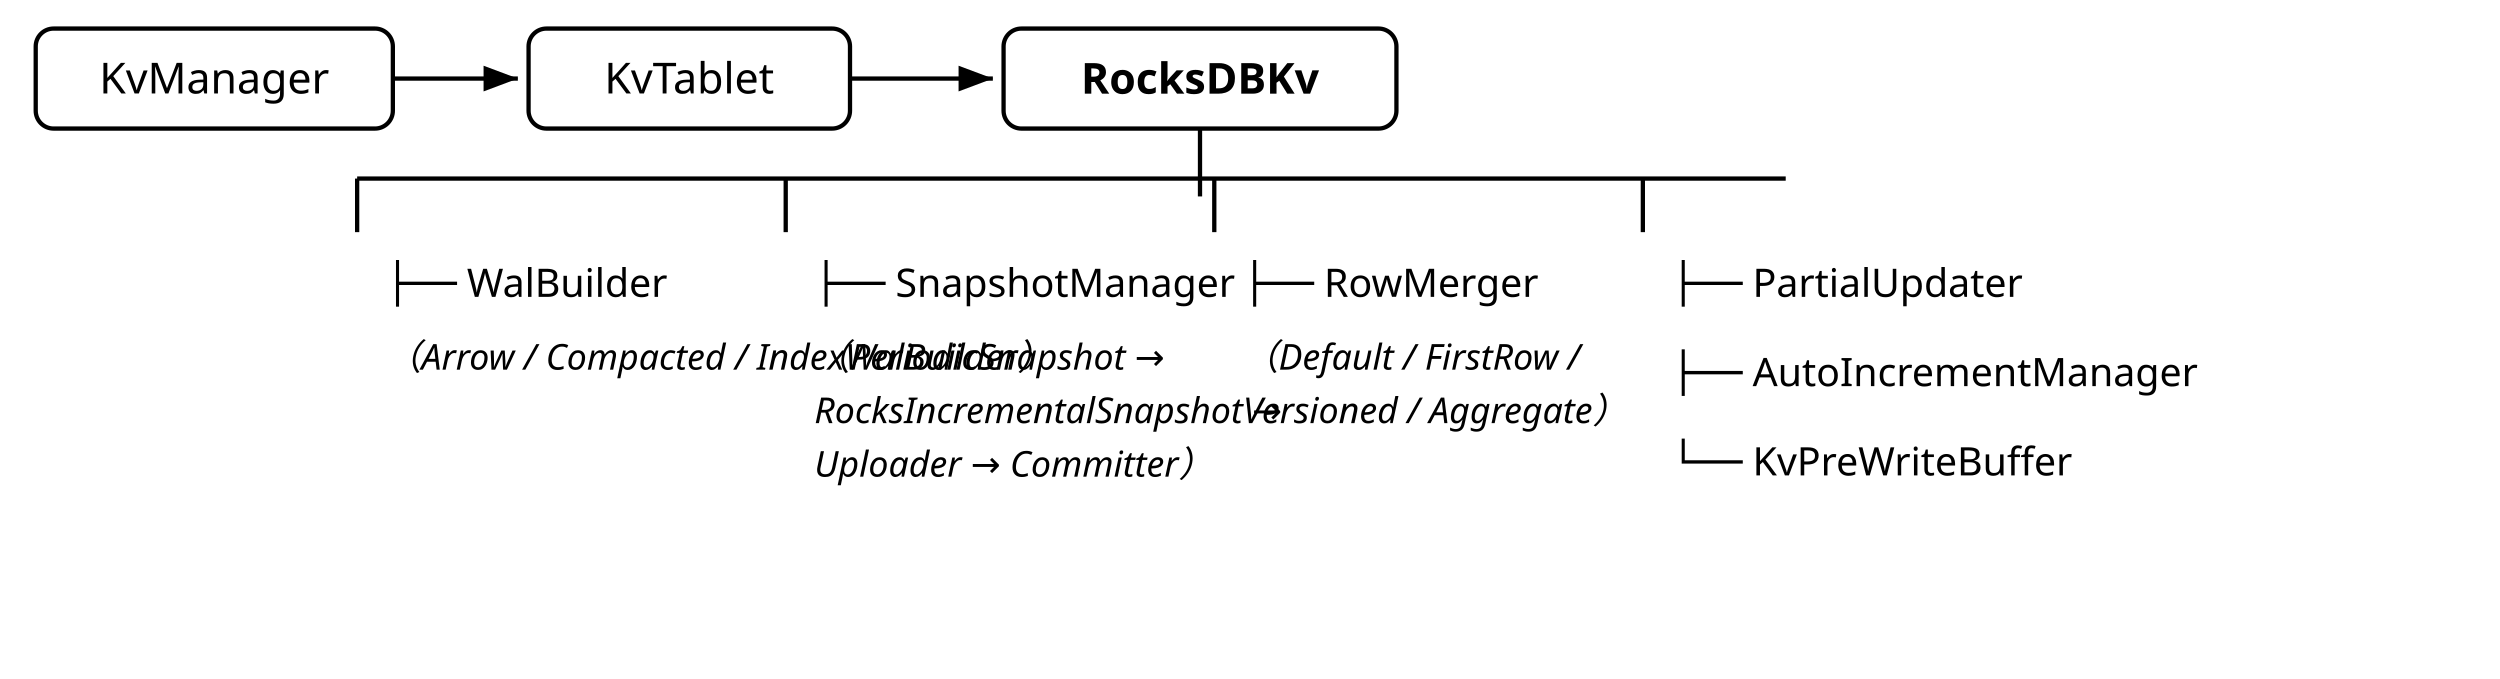
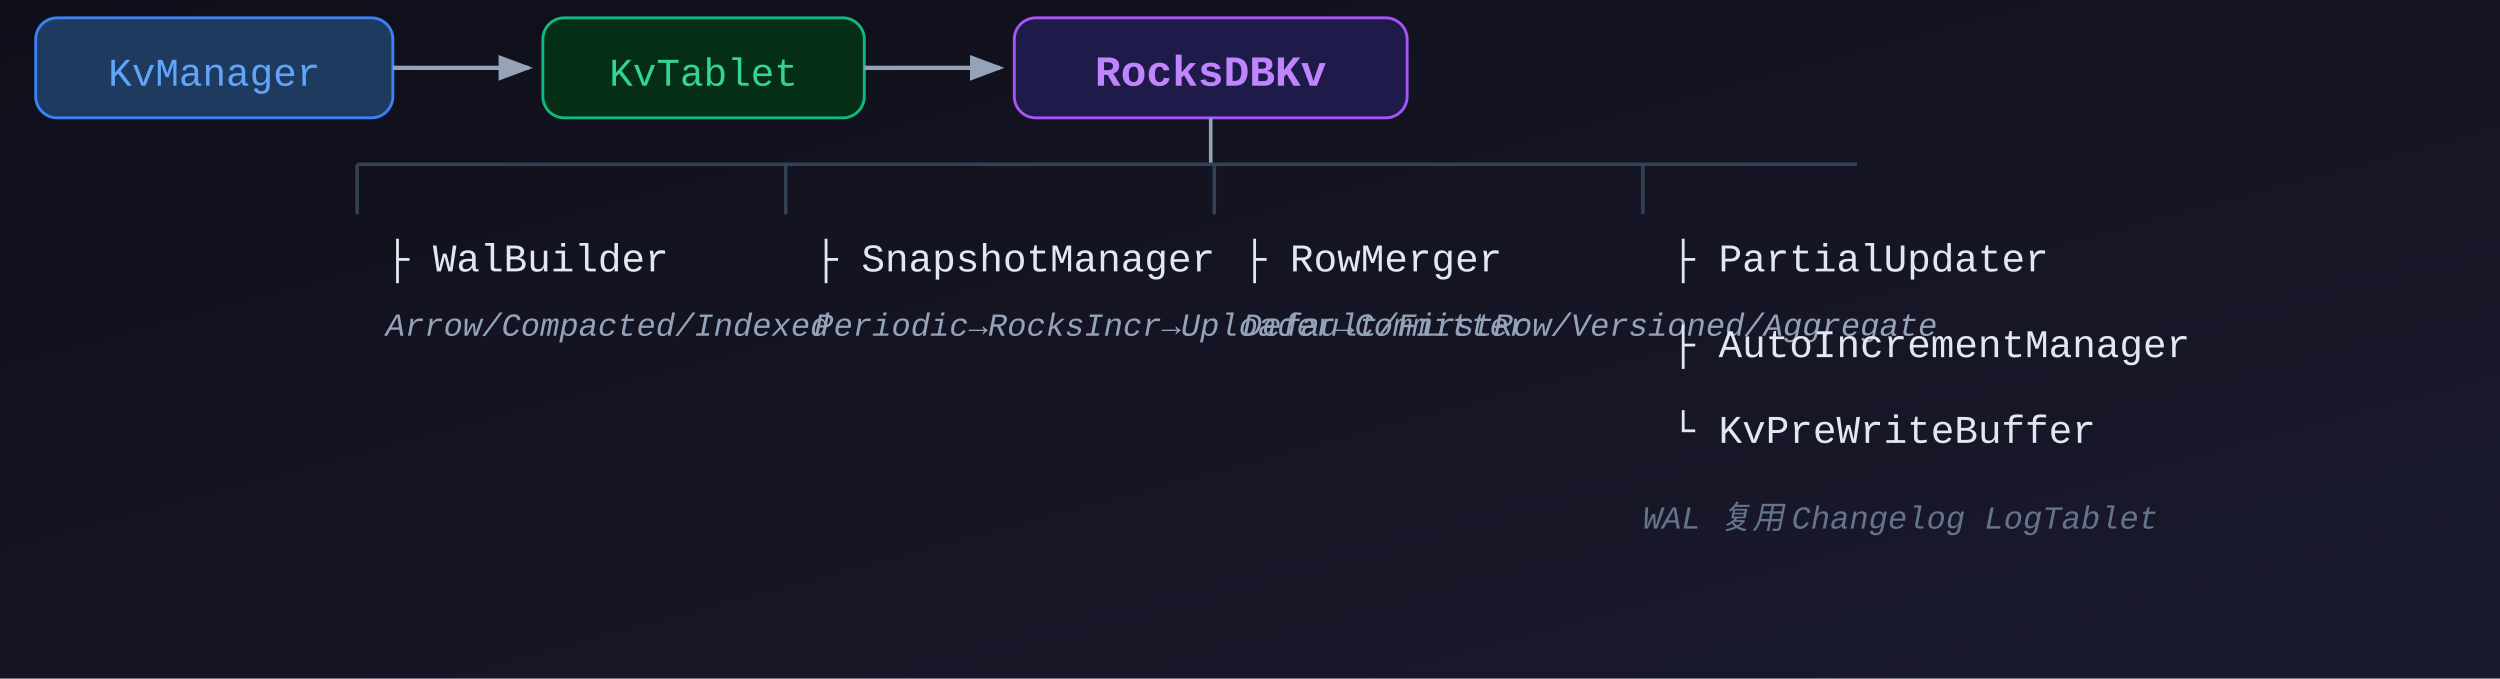
<svg xmlns="http://www.w3.org/2000/svg" viewBox="0 0 700 190" width="700" height="190">
  <defs>
-     <marker id="arrow-fse2" markerWidth="8" markerHeight="6" refX="8" refY="3" orient="auto">
-       <path d="M0,0 L8,3 L0,6 Z" fill="currentColor" />
+     <linearGradient id="bg-grad" x1="0%" y1="0%" x2="100%" y2="100%">
+       <stop offset="0%" stop-color="#0f0f1a" />
+       <stop offset="100%" stop-color="#1a1a2e" />
+     </linearGradient>
+     <marker id="arr" markerWidth="8" markerHeight="6" refX="7" refY="3" orient="auto">
+       <polygon points="0 0, 8 3, 0 6" fill="#94a3b8" />
    </marker>
  </defs>
-   <rect x="10" y="8" width="100" height="28" rx="5" fill="transparent" stroke="currentColor" stroke-width="1.2" />
-   <text x="60" y="22" font-family="sans-serif" font-size="12" fill="currentColor" text-anchor="middle" dominant-baseline="middle">KvManager</text>
-   <line x1="110" y1="22" x2="145" y2="22" stroke="currentColor" stroke-width="1.2" marker-end="url(#arrow-fse2)" />
-   <rect x="148" y="8" width="90" height="28" rx="5" fill="transparent" stroke="currentColor" stroke-width="1.2" />
-   <text x="193" y="22" font-family="sans-serif" font-size="12" fill="currentColor" text-anchor="middle" dominant-baseline="middle">KvTablet</text>
-   <line x1="238" y1="22" x2="278" y2="22" stroke="currentColor" stroke-width="1.2" marker-end="url(#arrow-fse2)" />
-   <rect x="281" y="8" width="110" height="28" rx="5" fill="transparent" stroke="currentColor" stroke-width="1.2" />
-   <text x="336" y="22" font-family="sans-serif" font-size="12" fill="currentColor" text-anchor="middle" dominant-baseline="middle" font-weight="bold">RocksDBKv</text>
-   <line x1="336" y1="36" x2="336" y2="50" stroke="currentColor" stroke-width="1.2" />
-   <line x1="100" y1="50" x2="500" y2="50" stroke="currentColor" stroke-width="1.2" />
-   <line x1="336" y1="50" x2="336" y2="55" stroke="currentColor" stroke-width="1.2" />
-   <line x1="100" y1="50" x2="100" y2="65" stroke="currentColor" stroke-width="1.2" />
-   <line x1="220" y1="50" x2="220" y2="65" stroke="currentColor" stroke-width="1.2" />
-   <line x1="340" y1="50" x2="340" y2="65" stroke="currentColor" stroke-width="1.2" />
-   <line x1="460" y1="50" x2="460" y2="65" stroke="currentColor" stroke-width="1.2" />
-   <text x="108" y="80" font-family="sans-serif" font-size="11" fill="currentColor" text-anchor="start" dominant-baseline="middle">├── WalBuilder</text>
-   <text x="108" y="100" font-family="sans-serif" font-size="10" fill="currentColor" text-anchor="start" dominant-baseline="middle" font-style="italic">　　（Arrow / Compacted / IndexWalBuilder）</text>
-   <text x="228" y="80" font-family="sans-serif" font-size="11" fill="currentColor" text-anchor="start" dominant-baseline="middle">├── SnapshotManager</text>
-   <text x="228" y="100" font-family="sans-serif" font-size="10" fill="currentColor" text-anchor="start" dominant-baseline="middle" font-style="italic">　　（PeriodicSnapshot → </text>
-   <text x="228" y="115" font-family="sans-serif" font-size="10" fill="currentColor" text-anchor="start" dominant-baseline="middle" font-style="italic">　　　RocksIncrementalSnapshot → </text>
-   <text x="228" y="130" font-family="sans-serif" font-size="10" fill="currentColor" text-anchor="start" dominant-baseline="middle" font-style="italic">　　　Uploader → Committer）</text>
-   <text x="348" y="80" font-family="sans-serif" font-size="11" fill="currentColor" text-anchor="start" dominant-baseline="middle">├── RowMerger</text>
-   <text x="348" y="100" font-family="sans-serif" font-size="10" fill="currentColor" text-anchor="start" dominant-baseline="middle" font-style="italic">　　（Default / FirstRow / </text>
-   <text x="348" y="115" font-family="sans-serif" font-size="10" fill="currentColor" text-anchor="start" dominant-baseline="middle" font-style="italic">　　　Versioned / Aggregate）</text>
-   <text x="468" y="80" font-family="sans-serif" font-size="11" fill="currentColor" text-anchor="start" dominant-baseline="middle">├── PartialUpdater</text>
-   <text x="468" y="105" font-family="sans-serif" font-size="11" fill="currentColor" text-anchor="start" dominant-baseline="middle">├── AutoIncrementManager</text>
-   <text x="468" y="130" font-family="sans-serif" font-size="11" fill="currentColor" text-anchor="start" dominant-baseline="middle">└── KvPreWriteBuffer</text>
+   <style>text{font-family:'SF Mono','Fira Code','Cascadia Code','Courier New','Microsoft YaHei','SimHei',monospace}</style>
+   <rect width="700" height="190" fill="url(#bg-grad)" />
+   <rect x="10" y="5" width="100" height="28" rx="6" fill="#1e3a5f" stroke="#3b82f6" stroke-width="0.8" />
+   <text x="60" y="24" font-size="11" fill="#60a5fa" text-anchor="middle">KvManager</text>
+   <line x1="110" y1="19" x2="148" y2="19" stroke="#94a3b8" stroke-width="1.2" marker-end="url(#arr)" />
+   <rect x="152" y="5" width="90" height="28" rx="6" fill="#052e16" stroke="#10b981" stroke-width="0.8" />
+   <text x="197" y="24" font-size="11" fill="#34d399" text-anchor="middle">KvTablet</text>
+   <line x1="242" y1="19" x2="280" y2="19" stroke="#94a3b8" stroke-width="1.2" marker-end="url(#arr)" />
+   <rect x="284" y="5" width="110" height="28" rx="6" fill="#1e1b4b" stroke="#a855f7" stroke-width="0.8" />
+   <text x="339" y="24" font-size="12" fill="#c084fc" text-anchor="middle" font-weight="bold">RocksDBKv</text>
+   <line x1="339" y1="33" x2="339" y2="46" stroke="#94a3b8" stroke-width="1" />
+   <line x1="100" y1="46" x2="520" y2="46" stroke="#334155" stroke-width="1" />
+   <line x1="100" y1="46" x2="100" y2="60" stroke="#334155" stroke-width="1" />
+   <line x1="220" y1="46" x2="220" y2="60" stroke="#334155" stroke-width="1" />
+   <line x1="340" y1="46" x2="340" y2="60" stroke="#334155" stroke-width="1" />
+   <line x1="460" y1="46" x2="460" y2="60" stroke="#334155" stroke-width="1" />
+   <text x="108" y="76" font-size="11" fill="#e2e8f0">├ WalBuilder</text>
+   <text x="108" y="94" font-size="9" fill="#94a3b8" font-style="italic">　Arrow/Compacted/Indexed</text>
+   <text x="228" y="76" font-size="11" fill="#e2e8f0">├ SnapshotManager</text>
+   <text x="228" y="94" font-size="9" fill="#94a3b8" font-style="italic">　Periodic→RocksIncr→Uploader→Committer</text>
+   <text x="348" y="76" font-size="11" fill="#e2e8f0">├ RowMerger</text>
+   <text x="348" y="94" font-size="9" fill="#94a3b8" font-style="italic">　Default/FirstRow/Versioned/Aggregate</text>
+   <text x="468" y="76" font-size="11" fill="#e2e8f0">├ PartialUpdater</text>
+   <text x="468" y="100" font-size="11" fill="#e2e8f0">├ AutoIncrementManager</text>
+   <text x="468" y="124" font-size="11" fill="#e2e8f0">└ KvPreWriteBuffer</text>
+   <text x="460" y="148" font-size="9" fill="#64748b" font-style="italic">WAL 复用 Changelog LogTablet</text>
</svg>
